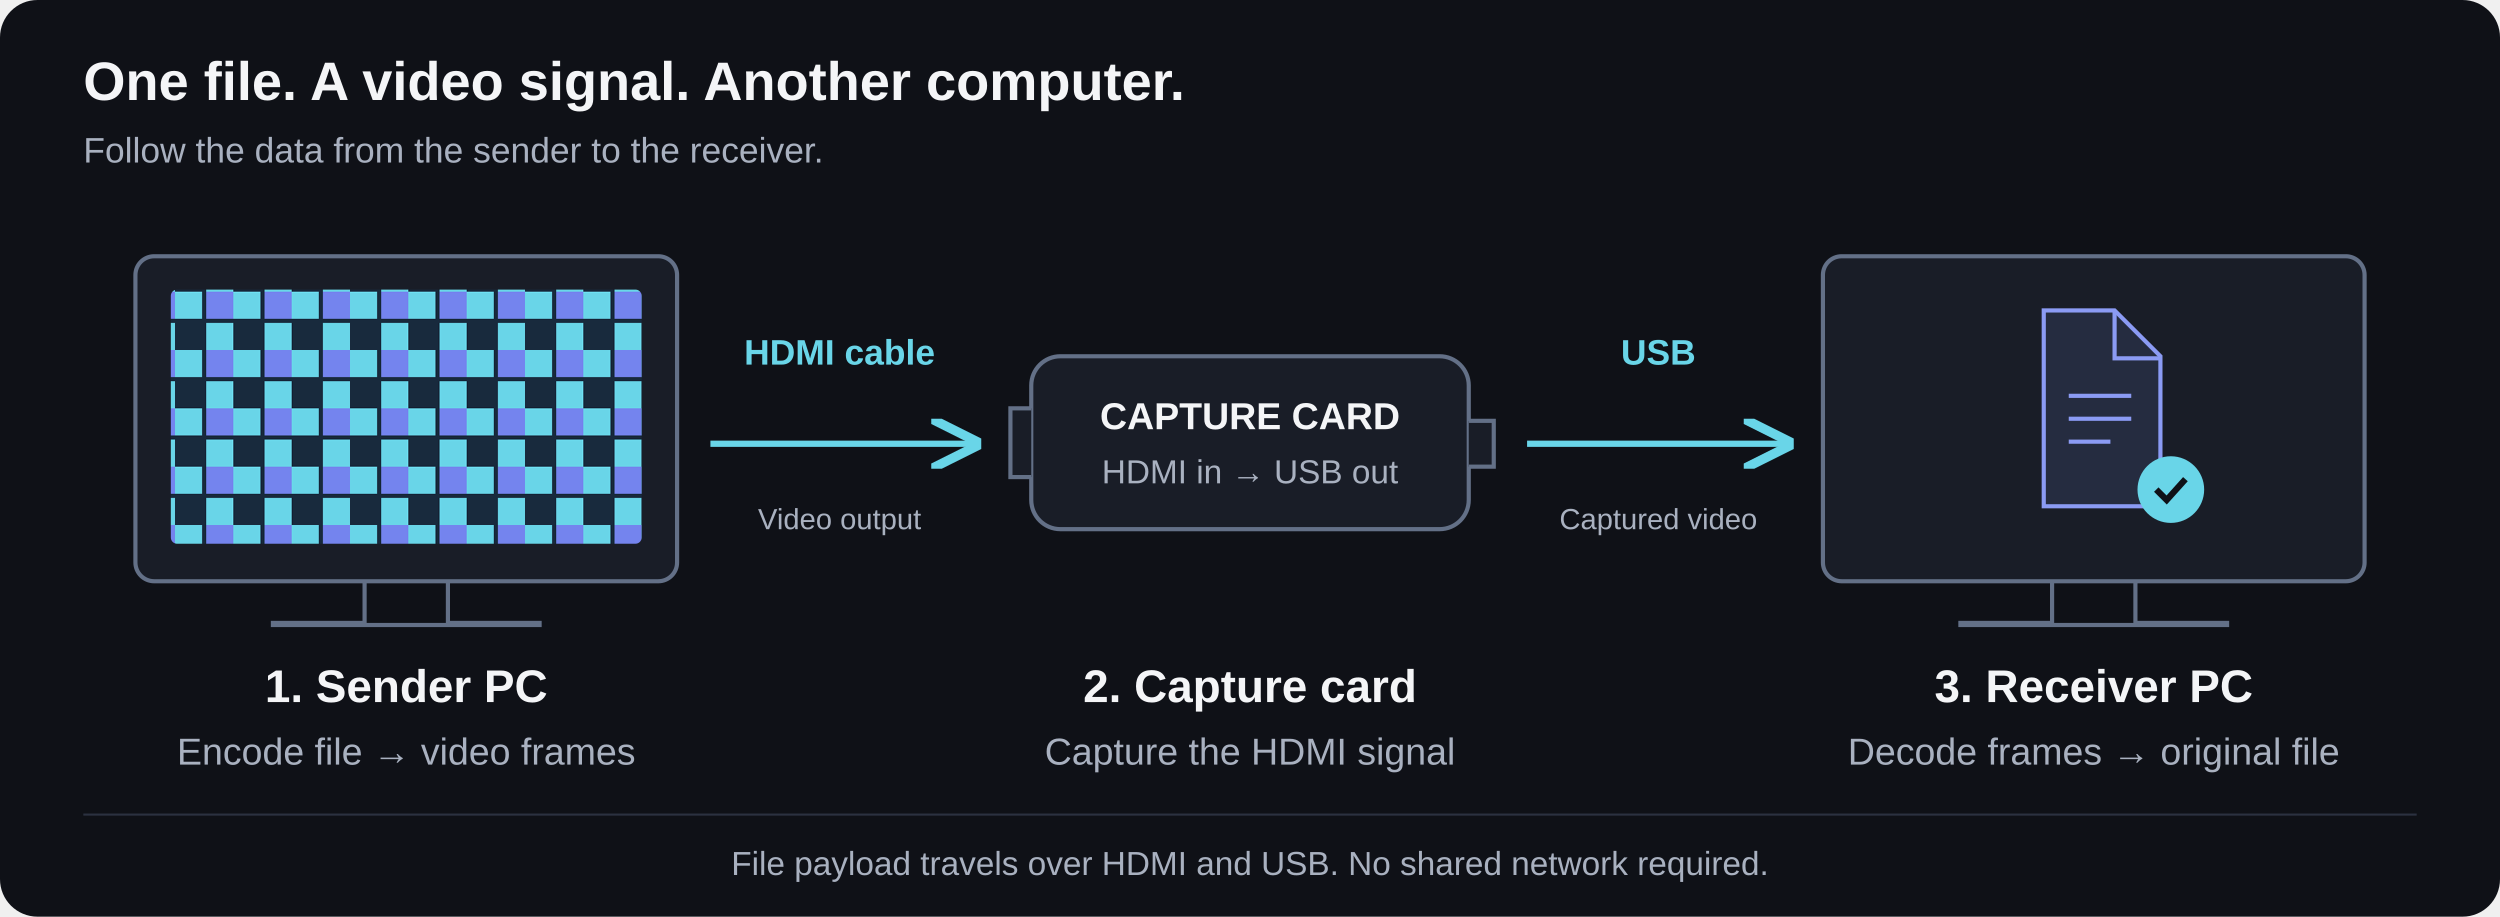
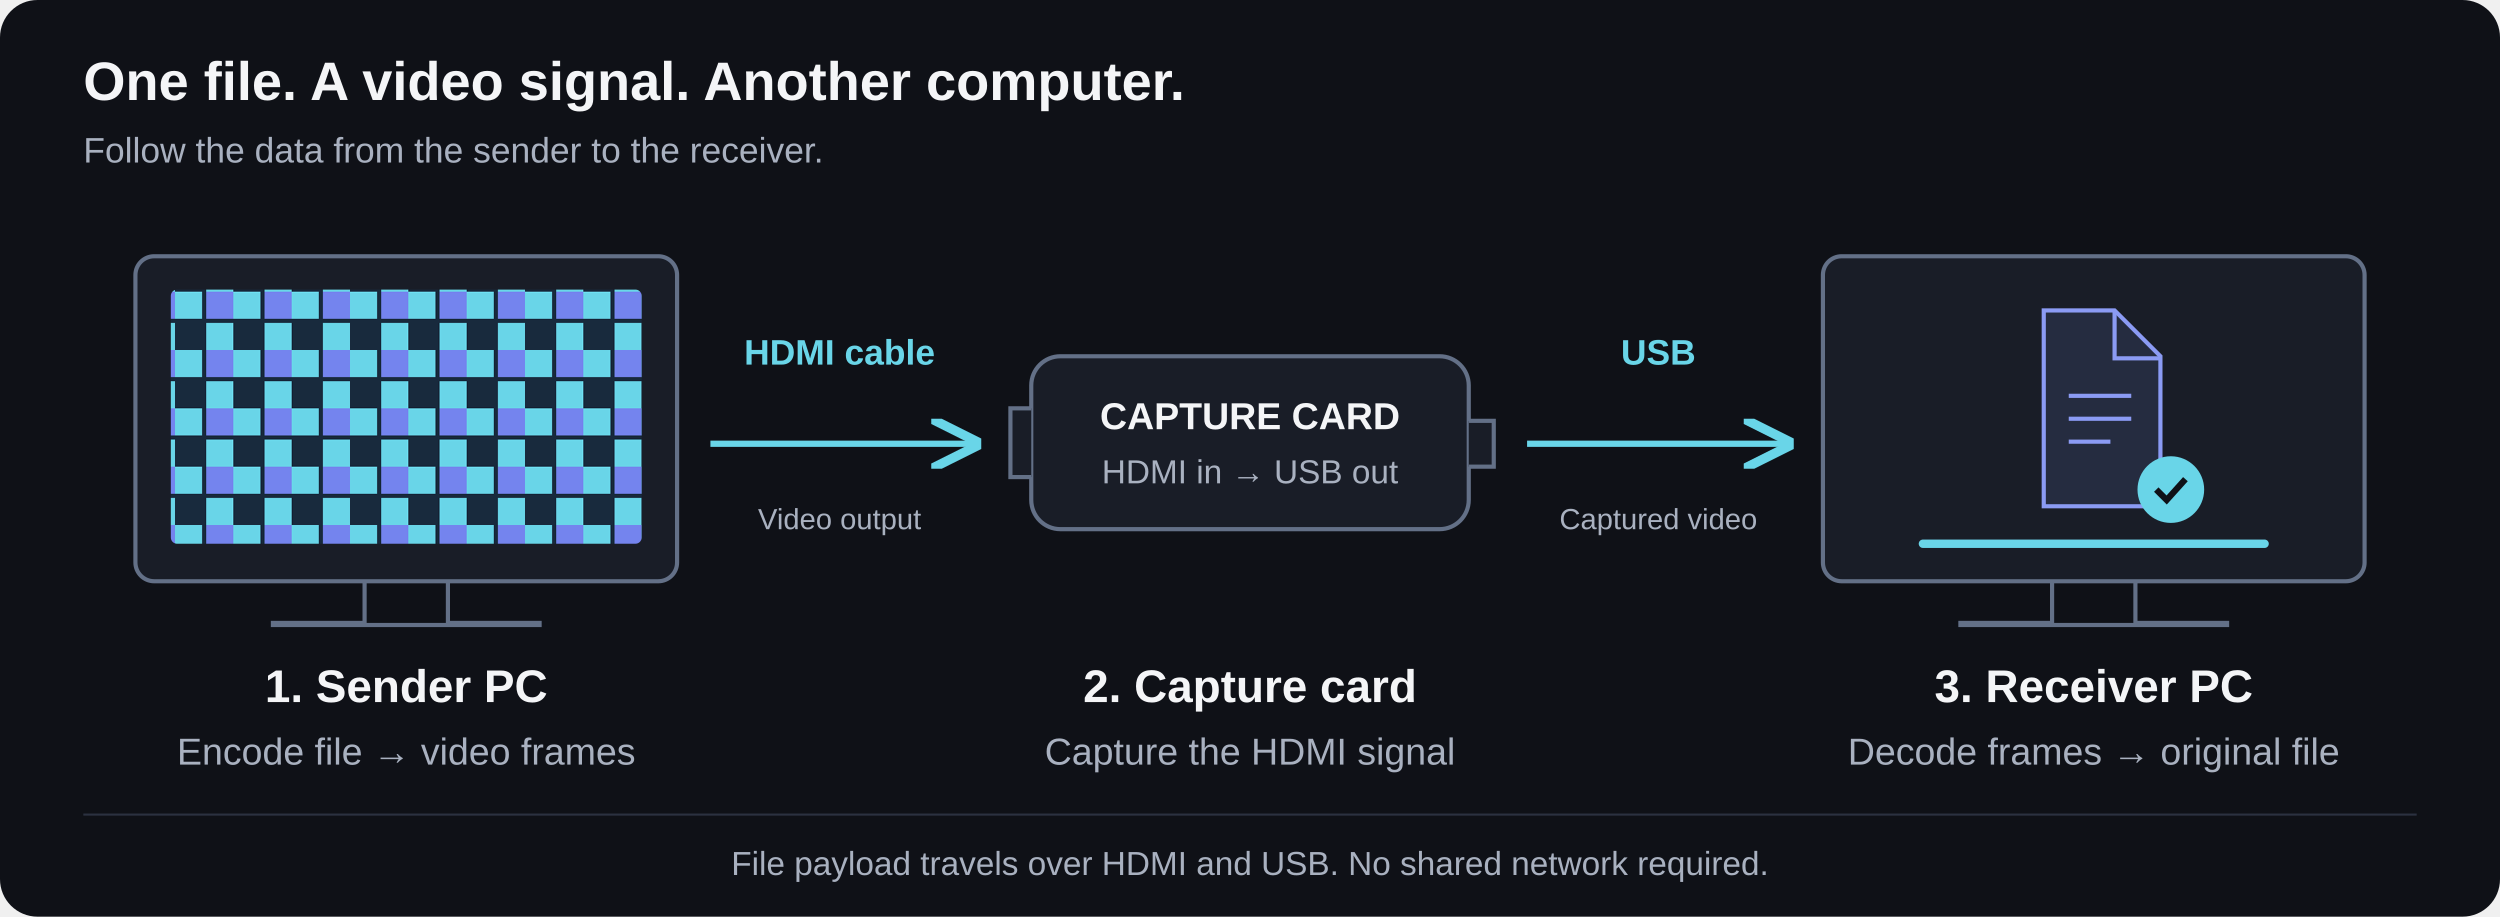
<svg xmlns="http://www.w3.org/2000/svg" width="1200" height="440" viewBox="0 0 1200 440" role="img" aria-labelledby="title description">
+   <style>
+     /* One illustrative transfer every six seconds; no scripts or external assets. */
+     .scan { opacity: 0; animation: scan 6s linear infinite; }
+     .packet { opacity: 0; }
+     .hdmi { animation: hdmi 6s linear infinite; }
+     .usb { animation: usb 6s linear infinite; }
+     .second { animation-delay: .24s; }
+     .third { animation-delay: .48s; }
+     .capture { animation: capture 6s ease-in-out infinite; }
+     .progress { stroke-dasharray: 164; animation: rebuild 6s ease-in-out infinite; }
+     .complete { animation: complete 6s ease-in-out infinite; }
+     @keyframes scan {
+       0% { opacity: 0; transform: translateX(0); }
+       5% { opacity: .55; }
+       30% { opacity: .55; transform: translateX(202px); }
+       35%, 100% { opacity: 0; transform: translateX(202px); }
+     }
+     @keyframes hdmi {
+       0%, 8% { opacity: 0; transform: translateX(0); }
+       10% { opacity: 1; transform: translateX(0); }
+       35% { opacity: 1; transform: translateX(110px); }
+       37%, 100% { opacity: 0; transform: translateX(110px); }
+     }
+     @keyframes capture {
+       0%, 25%, 65%, 100% { stroke: #637087; }
+       35%, 50% { stroke: #69d5e8; }
+     }
+     @keyframes usb {
+       0%, 44% { opacity: 0; transform: translateX(0); }
+       46% { opacity: 1; transform: translateX(0); }
+       71% { opacity: 1; transform: translateX(108px); }
+       73%, 100% { opacity: 0; transform: translateX(108px); }
+     }
+     @keyframes rebuild {
+       0%, 48% { stroke-dashoffset: 164; }
+       80%, 95% { stroke-dashoffset: 0; opacity: 1; }
+       100% { stroke-dashoffset: 0; opacity: 0; }
+     }
+     @keyframes complete {
+       0%, 73% { opacity: .15; }
+       83%, 95% { opacity: 1; }
+       100% { opacity: .15; }
+     }
+     @media (prefers-reduced-motion: reduce) {
+       .scan, .packet, .capture, .progress, .complete { animation: none; }
+     }
+   </style>
  <defs>
    <marker id="arrow" markerWidth="8" markerHeight="8" refX="7" refY="4" orient="auto">
      <path d="M0 0 8 4 0 8" fill="none" stroke="#69d5e8" stroke-width="1.5" />
    </marker>
    <pattern id="pixels" width="28" height="28" patternUnits="userSpaceOnUse">
      <rect width="28" height="28" fill="#182a3d" />
      <path d="M0 0h13v13H0zM15 15h13v13H15z" fill="#69d5e8" />
      <path d="M15 0h13v13H15z" fill="#7484ee" />
    </pattern>
  </defs>
  <rect width="1200" height="440" rx="18" fill="#0f1117" />
  <g font-family="Segoe UI, Arial, sans-serif">
    <text x="40" y="48" fill="#f4f5f7" font-size="26" font-weight="700">One file. A video signal. Another computer.</text>
    <text x="40" y="78" fill="#a9b1c0" font-size="17">Follow the data from the sender to the receiver.</text>
    <g stroke="#637087" stroke-width="2" fill="#191d27">
      <rect x="65" y="123" width="260" height="156" rx="9" />
      <path d="M175 279v20h-45m85-20v20h45M130 300h130" fill="none" />
      <rect x="82" y="139" width="226" height="122" rx="3" fill="url(#pixels)" stroke="none" />
-       <rect x="495" y="171" width="210" height="83" rx="14" />
+       <rect class="scan" x="82" y="139" width="24" height="122" fill="#fff" stroke="none" />
+       <rect class="capture" x="495" y="171" width="210" height="83" rx="14" />
      <path d="M495 196h-10v33h10m210-27h12v22h-12" />
      <rect x="875" y="123" width="260" height="156" rx="9" />
      <path d="M985 279v20h-45m85-20v20h45M940 300h130" fill="none" />
    </g>
    <g fill="none" stroke="#69d5e8" stroke-width="3" marker-end="url(#arrow)">
      <path d="M341 213h127" />
      <path d="M733 213h125" />
+     </g>
+     <g fill="#f4f5f7" stroke="#0f1117" stroke-width="2" aria-hidden="true">
+       <circle class="packet hdmi" cx="346" cy="213" r="5" />
+       <circle class="packet hdmi second" cx="346" cy="213" r="5" />
+       <circle class="packet hdmi third" cx="346" cy="213" r="5" />
+       <circle class="packet usb" cx="738" cy="213" r="5" />
+       <circle class="packet usb second" cx="738" cy="213" r="5" />
+       <circle class="packet usb third" cx="738" cy="213" r="5" />
    </g>
    <g text-anchor="middle" font-size="17" font-weight="600" fill="#69d5e8">
      <text x="403" y="175">HDMI cable</text>
      <text x="796" y="175">USB</text>
    </g>
    <g text-anchor="middle" fill="#a9b1c0" font-size="14">
      <text x="403" y="254">Video output</text>
      <text x="796" y="254">Captured video</text>
    </g>
    <text x="600" y="206" fill="#f4f5f7" text-anchor="middle" font-size="18" font-weight="600">CAPTURE CARD</text>
    <text x="600" y="232" fill="#a9b1c0" text-anchor="middle" font-size="16">HDMI in → USB out</text>
    <path d="M981 149h34l22 22v72h-56z" fill="#252c40" stroke="#8b9bf4" stroke-width="2" />
    <path d="M1015 149v23h22M993 190h30M993 201h30M993 212h20" fill="none" stroke="#8b9bf4" stroke-width="2" />
-     <circle cx="1042" cy="235" r="16" fill="#69d5e8" />
-     <path d="m1035 235 5 5 9-10" fill="none" stroke="#0f1117" stroke-width="3" />
+     <path d="M923 261h164" stroke="#30394c" stroke-width="4" stroke-linecap="round" />
+     <path class="progress" d="M923 261h164" stroke="#69d5e8" stroke-width="4" stroke-linecap="round" />
+     <g class="complete">
+       <circle cx="1042" cy="235" r="16" fill="#69d5e8" />
+       <path d="m1035 235 5 5 9-10" fill="none" stroke="#0f1117" stroke-width="3" />
+     </g>
    <g text-anchor="middle">
      <g fill="#f4f5f7" font-size="22" font-weight="700">
        <text x="195" y="337">1. Sender PC</text>
        <text x="600" y="337">2. Capture card</text>
        <text x="1005" y="337">3. Receiver PC</text>
      </g>
      <g fill="#a9b1c0" font-size="18">
        <text x="195" y="367">Encode file → video frames</text>
        <text x="600" y="367">Capture the HDMI signal</text>
        <text x="1005" y="367">Decode frames → original file</text>
      </g>
    </g>
    <path d="M40 391h1120" stroke="#2b3140" />
    <text x="600" y="420" text-anchor="middle" fill="#a9b1c0" font-size="16">File payload travels over HDMI and USB. No shared network required.</text>
  </g>
</svg>
